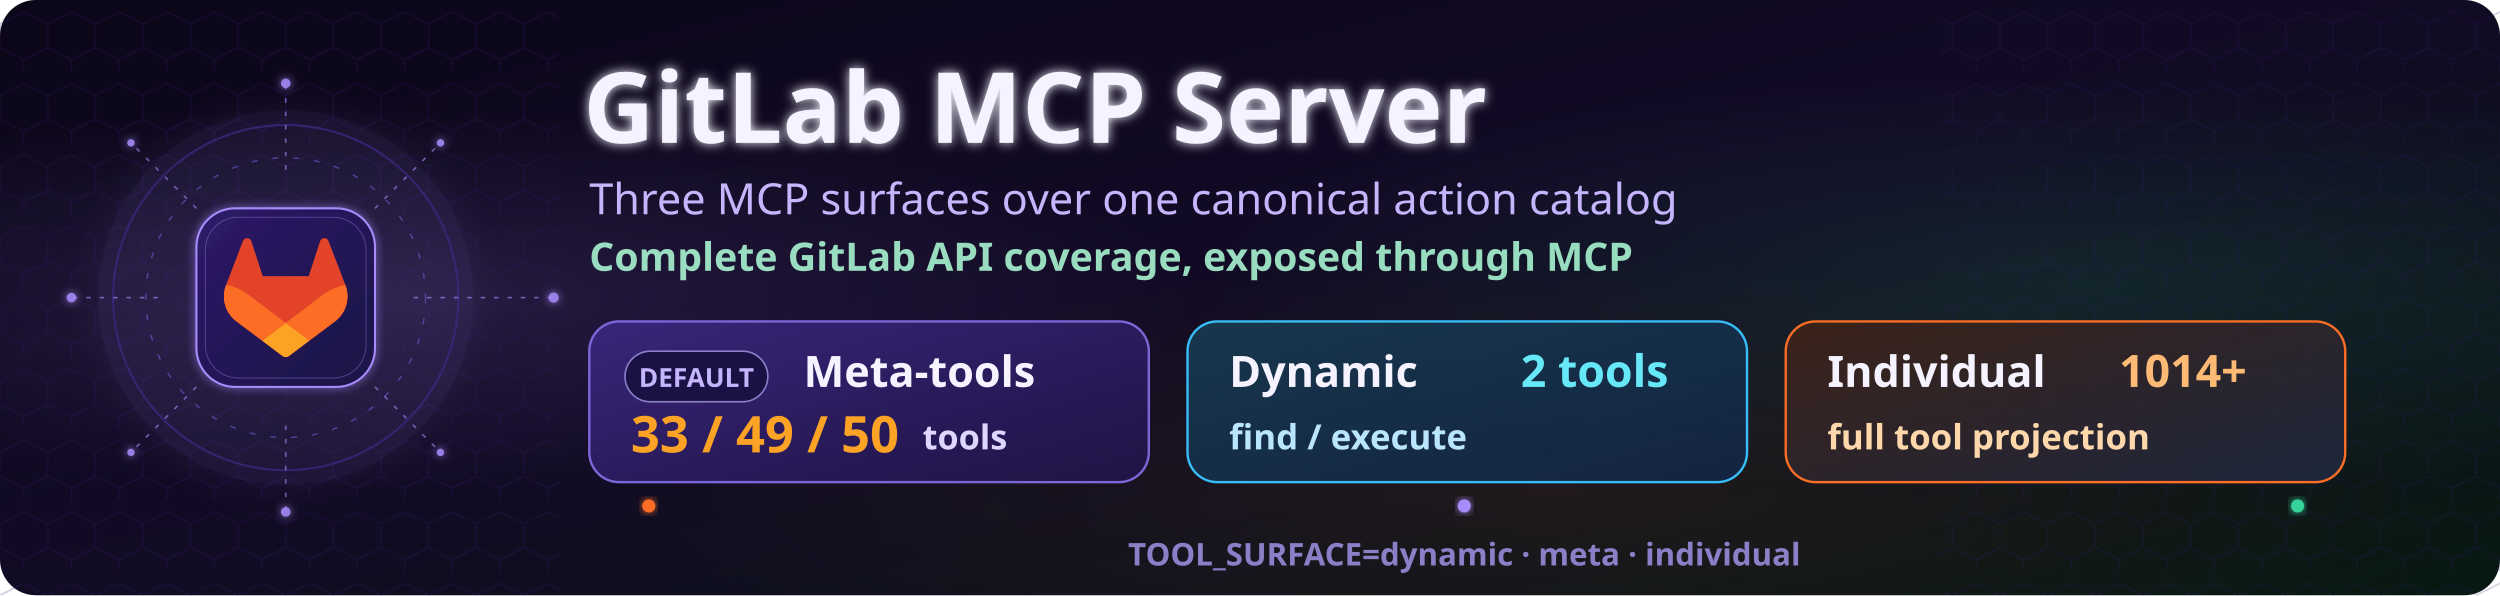
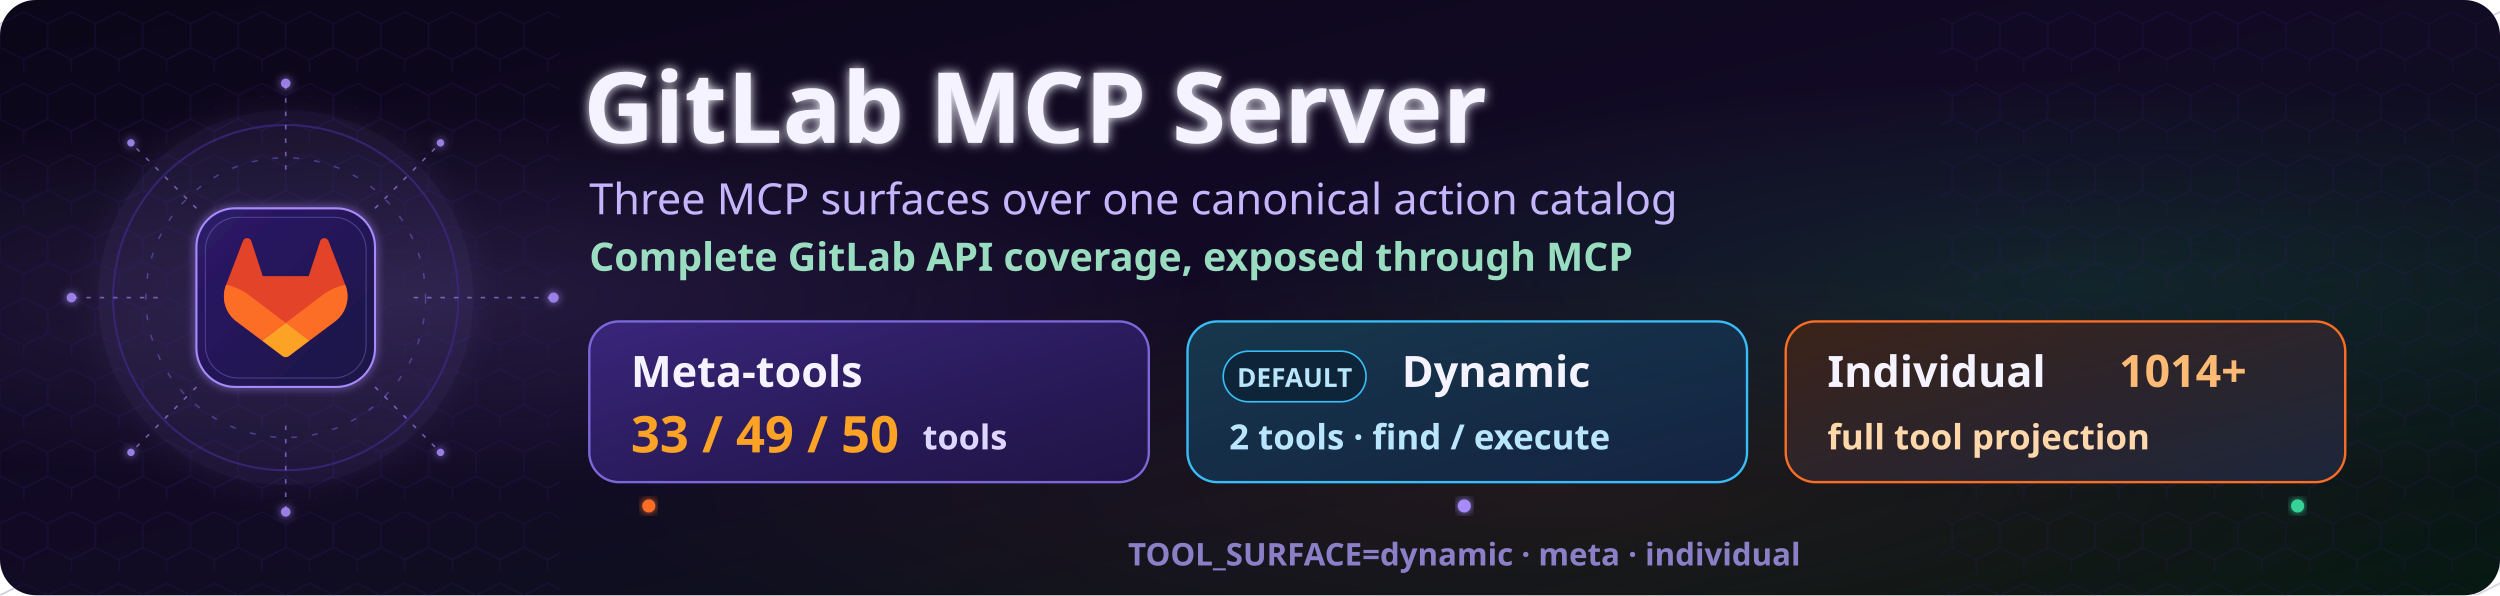
<svg xmlns="http://www.w3.org/2000/svg" viewBox="0 0 840 200" width="840" height="200">
  <defs>
    <filter id="glow" x="-20%" y="-20%" width="140%" height="140%">
      <feGaussianBlur stdDeviation="1.4" result="blur" />
      <feComposite in="SourceGraphic" in2="blur" operator="over" />
    </filter>
    <filter id="soft-glow" x="-35%" y="-35%" width="170%" height="170%">
      <feGaussianBlur stdDeviation="5" result="blur" />
      <feComposite in="SourceGraphic" in2="blur" operator="over" />
    </filter>
    <filter id="text-glow" x="-10%" y="-15%" width="120%" height="130%">
      <feGaussianBlur stdDeviation="1.8" result="blur" />
      <feComposite in="SourceGraphic" in2="blur" operator="over" />
    </filter>
    <linearGradient id="bg-grad" x1="0%" y1="0%" x2="100%" y2="100%">
      <stop offset="0%" stop-color="#0B0618" />
      <stop offset="46%" stop-color="#120A25" />
      <stop offset="100%" stop-color="#071912" />
    </linearGradient>
    <linearGradient id="core-grad" x1="0%" y1="0%" x2="100%" y2="100%">
      <stop offset="0%" stop-color="#2D1B69" />
      <stop offset="100%" stop-color="#1A1145" />
    </linearGradient>
    <linearGradient id="meta-grad" x1="0%" y1="0%" x2="100%" y2="100%">
      <stop offset="0%" stop-color="#3B2780" stop-opacity="0.92" />
      <stop offset="100%" stop-color="#21144D" stop-opacity="0.82" />
    </linearGradient>
    <linearGradient id="dynamic-grad" x1="0%" y1="0%" x2="100%" y2="100%">
      <stop offset="0%" stop-color="#173B4F" stop-opacity="0.92" />
      <stop offset="100%" stop-color="#12264A" stop-opacity="0.82" />
    </linearGradient>
    <linearGradient id="individual-grad" x1="0%" y1="0%" x2="100%" y2="100%">
      <stop offset="0%" stop-color="#3E2317" stop-opacity="0.94" />
      <stop offset="100%" stop-color="#1F2841" stop-opacity="0.84" />
    </linearGradient>
    <linearGradient id="catalog-line" x1="0%" y1="0%" x2="100%" y2="0%">
      <stop offset="0%" stop-color="#FC6D26" stop-opacity="0" />
      <stop offset="16%" stop-color="#FC6D26" />
      <stop offset="50%" stop-color="#A78BFA" />
      <stop offset="84%" stop-color="#34D399" />
      <stop offset="100%" stop-color="#34D399" stop-opacity="0" />
    </linearGradient>
    <radialGradient id="aura-left" cx="0.16" cy="0.5" r="0.32">
      <stop offset="0%" stop-color="#A78BFA" stop-opacity="0.14" />
      <stop offset="100%" stop-color="#A78BFA" stop-opacity="0" />
    </radialGradient>
    <radialGradient id="aura-right" cx="0.83" cy="0.48" r="0.35">
      <stop offset="0%" stop-color="#34D399" stop-opacity="0.11" />
      <stop offset="100%" stop-color="#34D399" stop-opacity="0" />
    </radialGradient>
    <radialGradient id="aura-orange" cx="0.62" cy="0.82" r="0.38">
      <stop offset="0%" stop-color="#FC6D26" stop-opacity="0.08" />
      <stop offset="100%" stop-color="#FC6D26" stop-opacity="0" />
    </radialGradient>
    <symbol id="hex" viewBox="0 0 16 24" overflow="visible">
      <path d="M0,8 L8,4 16,8 16,16 8,20 0,16Z" fill="none" stroke="#2D1B69" stroke-width="0.45" />
    </symbol>
    <pattern id="hex-grid" x="0" y="0" width="16" height="24" patternUnits="userSpaceOnUse">
      <use href="#hex" />
      <use href="#hex" x="8" y="12" />
    </pattern>
  </defs>
  <rect width="840" height="200" rx="12" fill="url(#bg-grad)" />
  <rect width="840" height="200" rx="12" fill="url(#aura-left)" />
  <rect width="840" height="200" rx="12" fill="url(#aura-right)" />
  <rect width="840" height="200" rx="12" fill="url(#aura-orange)" />
  <rect x="0" y="0" width="188" height="200" fill="url(#hex-grid)" opacity="0.28" />
  <rect x="652" y="0" width="188" height="200" fill="url(#hex-grid)" opacity="0.24" />
  <g transform="translate(96 100)">
    <circle r="63" fill="#A78BFA" opacity="0.08" filter="url(#soft-glow)" />
    <circle r="58" fill="none" stroke="#3B2780" stroke-width="0.7" opacity="0.78" />
    <circle r="47" fill="none" stroke="#6D5DD3" stroke-width="0.5" stroke-dasharray="2 5" opacity="0.58" />
    <circle r="68" fill="none" stroke="#1A1145" stroke-width="0.45" stroke-dasharray="1 7" opacity="0.55" />
    <g stroke="#A78BFA" stroke-width="0.55" stroke-dasharray="1.5 3" opacity="0.62">
      <line x1="0" y1="-43" x2="0" y2="-72" />
      <line x1="0" y1="43" x2="0" y2="72" />
      <line x1="-43" y1="0" x2="-72" y2="0" />
      <line x1="43" y1="0" x2="90" y2="0" />
      <line x1="-30" y1="-30" x2="-52" y2="-52" />
      <line x1="30" y1="-30" x2="52" y2="-52" />
      <line x1="-30" y1="30" x2="-52" y2="52" />
      <line x1="30" y1="30" x2="52" y2="52" />
    </g>
    <g fill="#A78BFA" filter="url(#glow)" opacity="0.9">
      <circle cx="0" cy="-72" r="1.6" />
      <circle cx="0" cy="72" r="1.6" />
      <circle cx="-72" cy="0" r="1.6" />
      <circle cx="90" cy="0" r="1.7" />
      <circle cx="-52" cy="-52" r="1.25" />
      <circle cx="52" cy="-52" r="1.25" />
      <circle cx="-52" cy="52" r="1.25" />
      <circle cx="52" cy="52" r="1.25" />
    </g>
    <rect x="-30" y="-30" width="60" height="60" rx="13" fill="url(#core-grad)" stroke="#A78BFA" stroke-width="0.7" filter="url(#glow)" />
    <rect x="-27" y="-27" width="54" height="54" rx="11" fill="none" stroke="#A78BFA" stroke-width="0.32" opacity="0.38" />
    <svg x="-24" y="-24" width="48" height="48" viewBox="100 100 180 180">
      <path fill="#E24329" d="M265.264,174.372l-.213-.558-21.199-55.309c-.424-1.084-1.185-1.996-2.177-2.627-.988-.634-2.147-.933-3.323-.87-1.169.062-2.292.489-3.208,1.218-.91.736-1.566,1.73-1.875,2.853l-14.313,43.807h-57.91l-14.313-43.807c-.309-1.123-.965-2.118-1.875-2.853-.916-.729-2.039-1.156-3.208-1.218-1.175-.062-2.335.236-3.323.87-.992.63-1.753,1.543-2.177,2.627l-21.199,55.312-.213.555c-6.282,16.385-.929,34.908,13.059,45.488.026.016.049.036.076.056l.187.141,32.291,24.174,15.972,12.09,9.72,7.349c2.341,1.773,5.579,1.773,7.92,0l9.719-7.349,15.968-12.09,32.481-24.315c.03-.023.056-.043.085-.066,13.978-10.58,19.327-29.096,13.049-45.478Z" />
      <path fill="#FC6D26" d="M265.264,174.372l-.213-.558c-10.517,2.161-20.204,6.61-28.498,12.816-.135.099-25.205,19.058-46.552,35.197,15.85,11.985,29.648,22.404,29.648,22.404l32.481-24.315c.03-.023.056-.043.085-.066,13.978-10.58,19.327-29.096,13.049-45.478Z" />
      <path fill="#FCA326" d="M160.35,244.231l15.972,12.09,9.72,7.349c2.341,1.773,5.579,1.773,7.92,0l9.719-7.349,15.968-12.09s-13.798-10.419-29.648-22.404c-15.853,11.985-29.651,22.404-29.651,22.404Z" />
      <path fill="#FC6D26" d="M143.446,186.63c-8.291-6.203-17.974-10.655-28.495-12.813l-.213.555c-6.282,16.385-.929,34.908,13.059,45.488.026.016.049.036.076.056l.187.141,32.291,24.174s13.798-10.419,29.651-22.404c-21.347-16.139-46.42-35.098-46.555-35.197Z" />
    </svg>
  </g>
  <g font-family="'Segoe UI', system-ui, -apple-system, sans-serif">
    <text x="196" y="48" font-size="33" font-weight="760" fill="#F5F3FF" filter="url(#text-glow)">GitLab MCP Server</text>
    <text x="198" y="72" font-size="14.5" font-weight="520" fill="#C4B5FD">Three MCP surfaces over one canonical action catalog</text>
    <text x="198" y="91" font-size="13.2" font-weight="560" fill="#A7F3D0" opacity="0.9">Complete GitLab API coverage, exposed through MCP</text>
    <g transform="translate(198 108)">
      <path d="M6 62H588" stroke="url(#catalog-line)" stroke-width="1.6" opacity="0.72" />
      <circle cx="20" cy="62" r="2.2" fill="#FC6D26" filter="url(#glow)" />
      <circle cx="294" cy="62" r="2.2" fill="#A78BFA" filter="url(#glow)" />
      <circle cx="574" cy="62" r="2.2" fill="#34D399" filter="url(#glow)" />
      <g>
        <rect x="0" y="0" width="188" height="54" rx="10" fill="url(#meta-grad)" stroke="#7C67D9" stroke-width="0.8" />
-         <rect x="12" y="10" width="48" height="17" rx="8.5" fill="#1A1145" stroke="#8B7FC7" stroke-width="0.55" />
-         <text x="36" y="22" text-anchor="middle" font-size="8.8" font-weight="800" fill="#C4B5FD">DEFAULT</text>
-         <text x="72" y="22" font-size="14.5" font-weight="760" fill="#F5F3FF">Meta-tools</text>
+         <text x="14" y="22" font-size="14.5" font-weight="760" fill="#F5F3FF">Meta-tools</text>
        <text x="14" y="44" font-size="17" font-weight="800" fill="#FCA326">33 / 49 / 50</text>
        <text x="112" y="43" font-size="11.5" font-weight="620" fill="#DDD6FE">tools</text>
      </g>
      <g transform="translate(201 0)">
        <rect x="0" y="0" width="188" height="54" rx="10" fill="url(#dynamic-grad)" stroke="#38BDF8" stroke-width="0.8" />
-         <text x="14" y="22" font-size="14.5" font-weight="760" fill="#F5F3FF">Dynamic</text>
-         <text x="112" y="22" font-size="15" font-weight="800" fill="#67E8F9">2 tools</text>
-         <text x="14" y="43" font-size="11.7" font-weight="650" fill="#BAE6FD">find / execute</text>
+         <rect x="12" y="10" width="48" height="17" rx="8.5" fill="#0E2438" stroke="#38BDF8" stroke-width="0.55" />
+         <text x="36" y="22" text-anchor="middle" font-size="8.8" font-weight="800" fill="#BAE6FD">DEFAULT</text>
+         <text x="72" y="22" font-size="14.5" font-weight="760" fill="#F5F3FF">Dynamic</text>
+         <text x="14" y="43" font-size="11.7" font-weight="650" fill="#BAE6FD">2 tools · find / execute</text>
      </g>
      <g transform="translate(402 0)">
        <rect x="0" y="0" width="188" height="54" rx="10" fill="url(#individual-grad)" stroke="#FC6D26" stroke-width="0.8" />
        <text x="14" y="22" font-size="14.5" font-weight="760" fill="#F5F3FF">Individual</text>
        <text x="112" y="22" font-size="15" font-weight="800" fill="#FDBA74">1014+</text>
        <text x="14" y="43" font-size="11.7" font-weight="650" fill="#FED7AA">full tool projection</text>
      </g>
    </g>
    <text x="492" y="190" text-anchor="middle" font-size="10.5" font-weight="650" fill="#8B7FC7">TOOL_SURFACE=dynamic · meta · individual</text>
  </g>
</svg>
